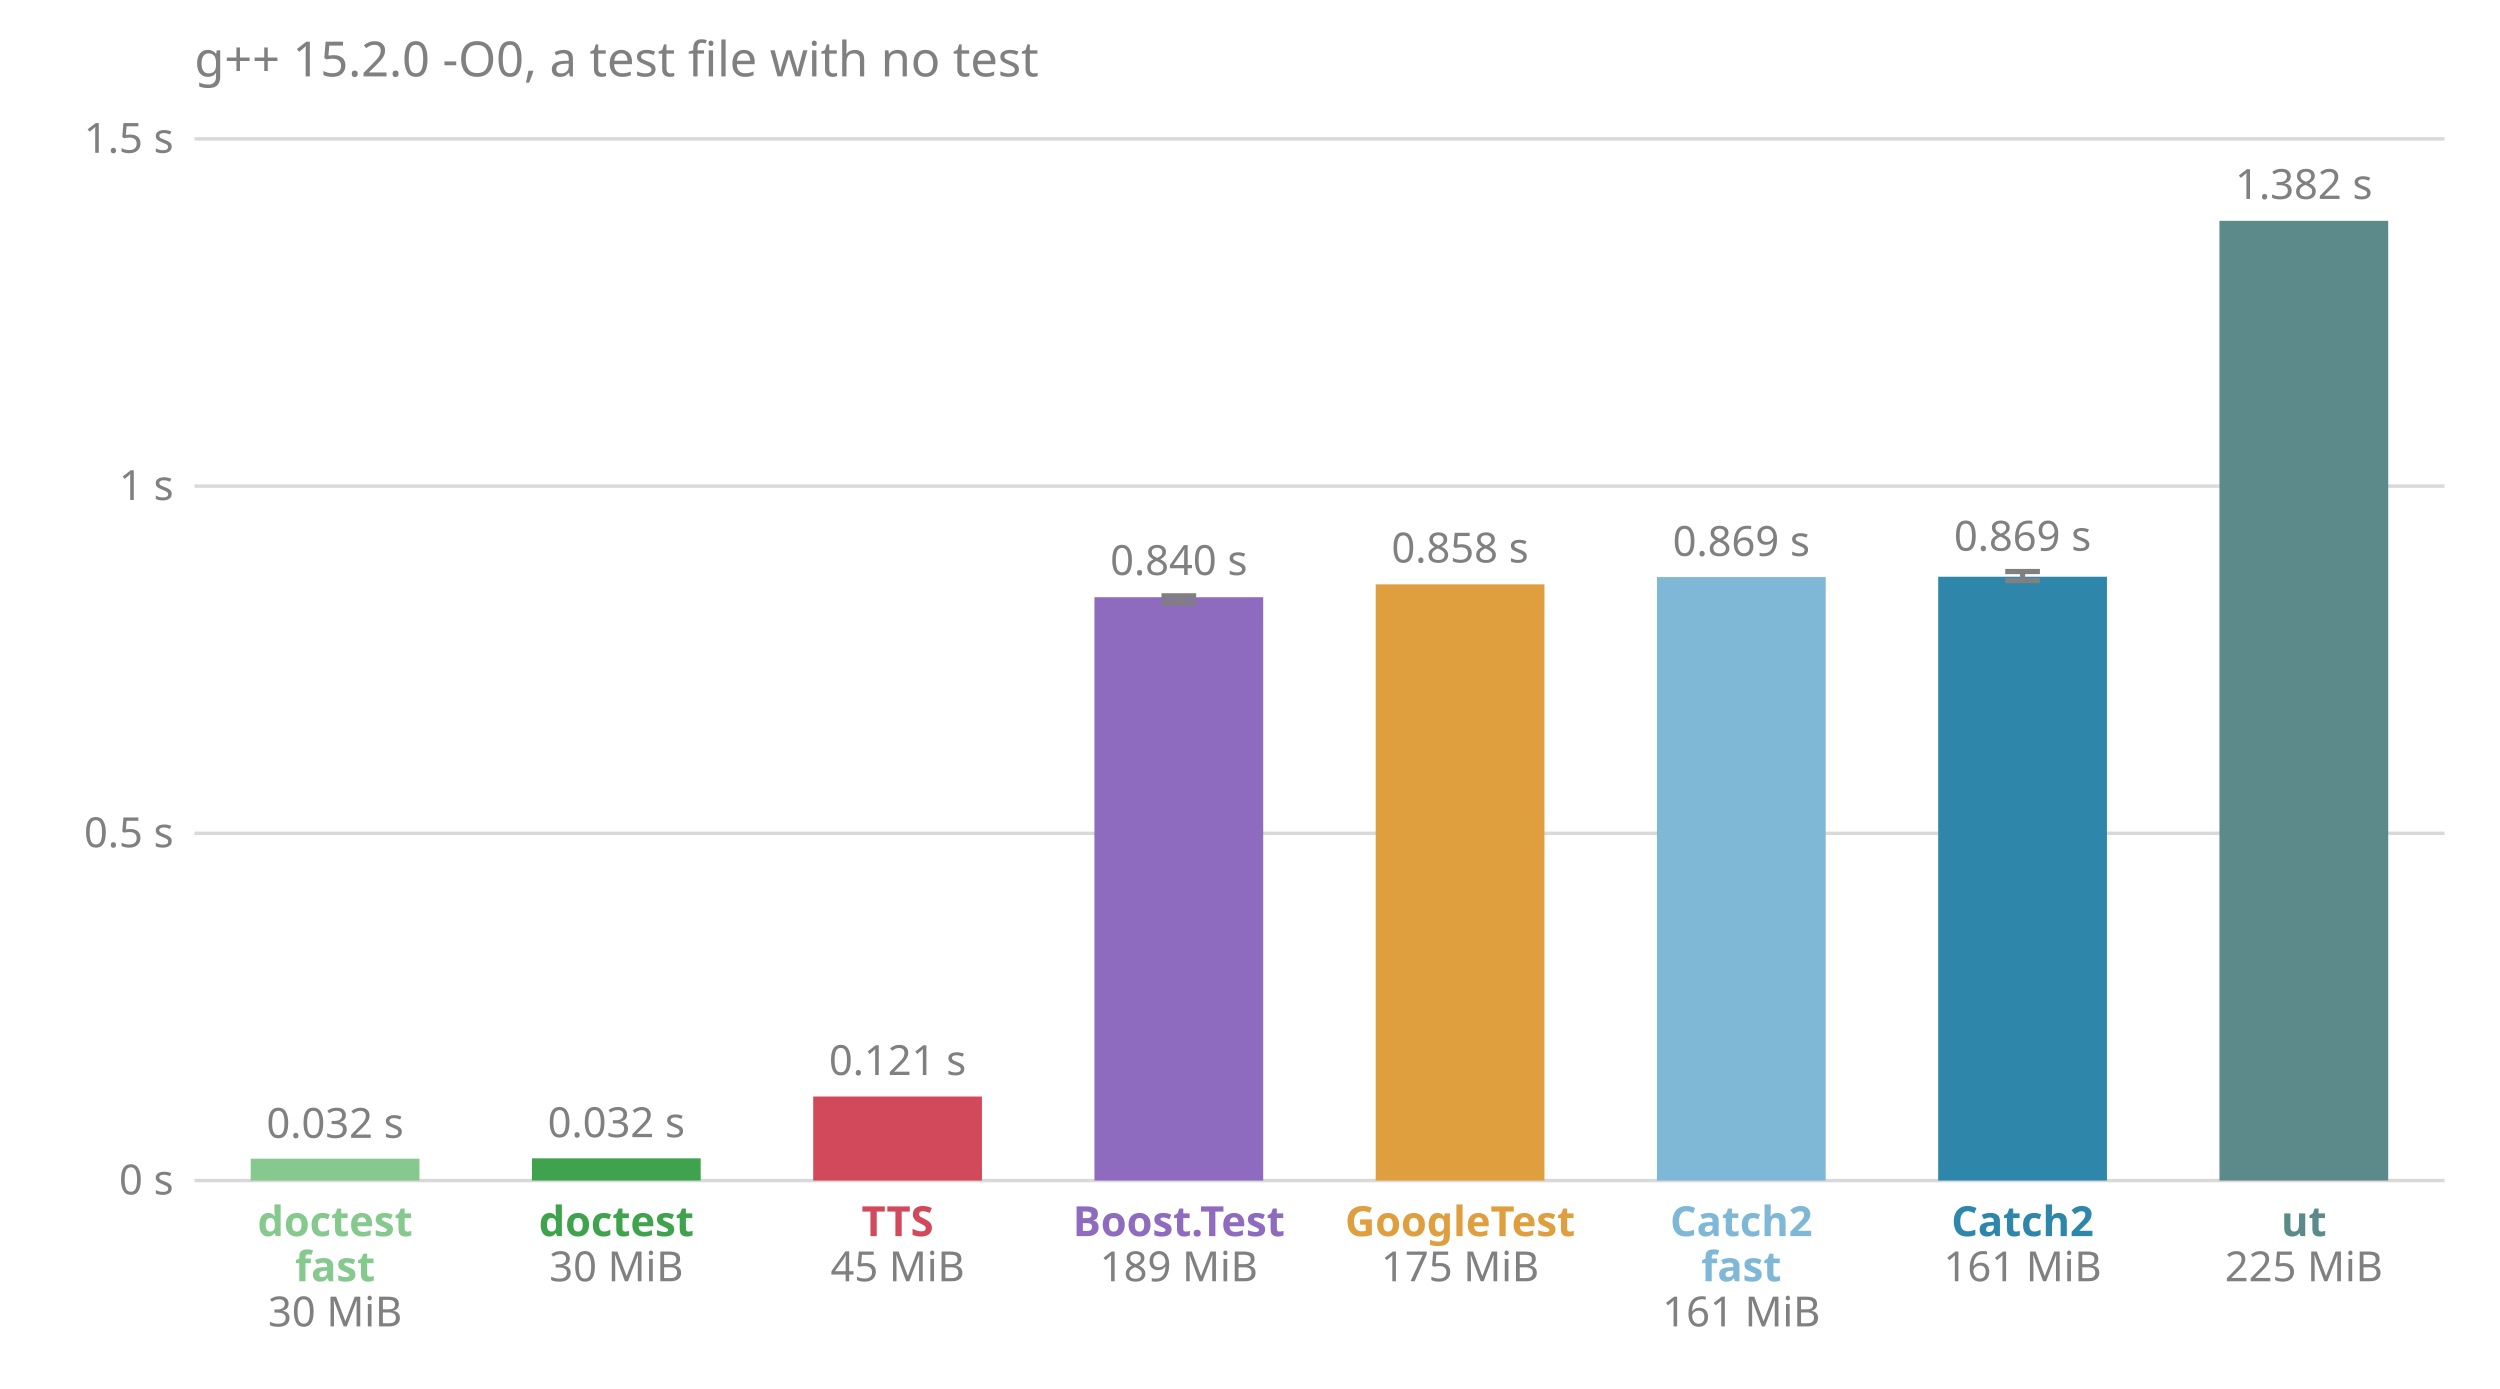
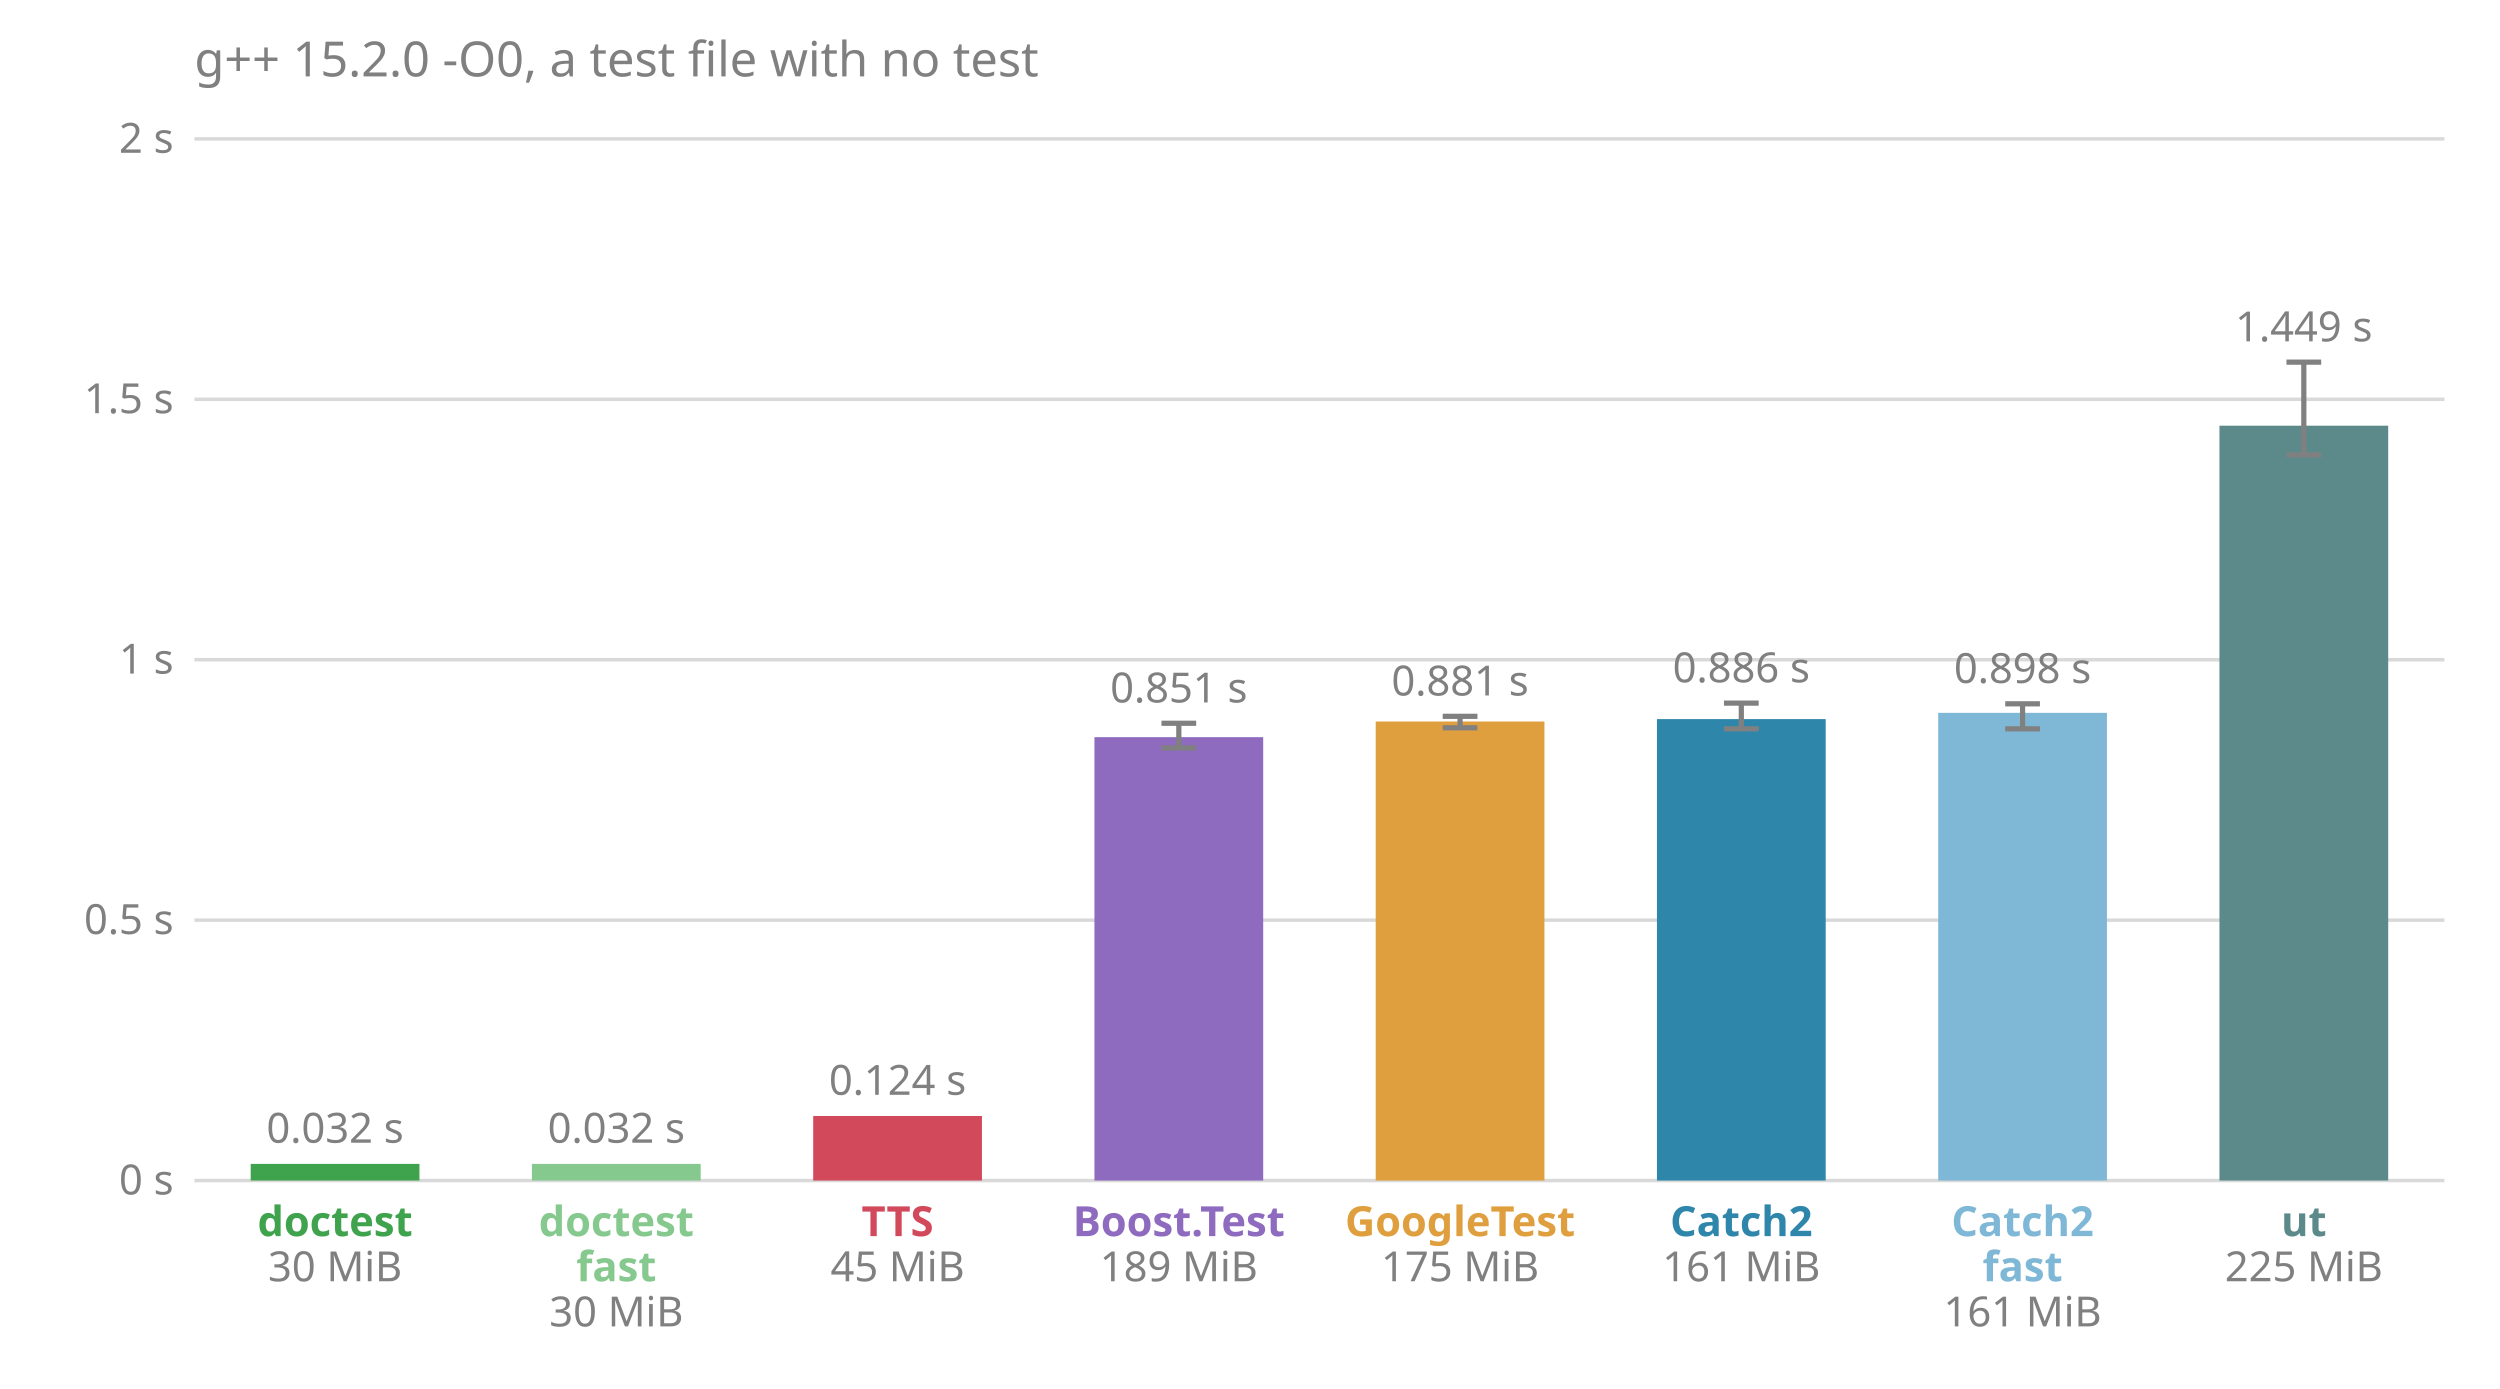
<svg xmlns="http://www.w3.org/2000/svg" viewBox="0 0 720 400" font-family="sans-serif" font-size="12">
  <text x="56.0" y="22.0" fill="#808080" font-size="14">g++ 15.2.0 -O0, a test file with no test</text>
  <line x1="56.0" x2="704.0" y1="340.0" y2="340.0" stroke="#808080" stroke-opacity="0.3" />
  <text x="50.0" y="344.0" fill="#808080" text-anchor="end">0 s</text>
-   <line x1="56.0" x2="704.0" y1="240.0" y2="240.0" stroke="#808080" stroke-opacity="0.3" />
-   <text x="50.0" y="244.0" fill="#808080" text-anchor="end">0.5 s</text>
-   <line x1="56.0" x2="704.0" y1="140.0" y2="140.0" stroke="#808080" stroke-opacity="0.3" />
-   <text x="50.0" y="144.0" fill="#808080" text-anchor="end">1 s</text>
+   <line x1="56.0" x2="704.0" y1="265.0" y2="265.0" stroke="#808080" stroke-opacity="0.3" />
+   <text x="50.0" y="269.0" fill="#808080" text-anchor="end">0.5 s</text>
+   <line x1="56.0" x2="704.0" y1="190.0" y2="190.0" stroke="#808080" stroke-opacity="0.3" />
+   <text x="50.0" y="194.0" fill="#808080" text-anchor="end">1 s</text>
+   <line x1="56.0" x2="704.0" y1="115.0" y2="115.0" stroke="#808080" stroke-opacity="0.3" />
+   <text x="50.0" y="119.0" fill="#808080" text-anchor="end">1.5 s</text>
  <line x1="56.0" x2="704.0" y1="40.0" y2="40.0" stroke="#808080" stroke-opacity="0.3" />
-   <text x="50.0" y="44.0" fill="#808080" text-anchor="end">1.5 s</text>
-   <rect x="72.2" y="333.7" width="48.6" height="6.3" fill="#86c98e" />
-   <text x="96.5" y="327.7" fill="#808080" text-anchor="middle">0.032 s</text>
-   <text x="96.5" y="356.0" fill="#86c98e" font-weight="bold" text-anchor="middle">doctest</text>
-   <text x="96.5" y="369.0" fill="#86c98e" font-weight="bold" text-anchor="middle">fast</text>
-   <text x="96.5" y="382.0" fill="#808080" text-anchor="middle">30 MiB</text>
-   <rect x="153.2" y="333.6" width="48.6" height="6.4" fill="#3fa34d" />
-   <text x="177.5" y="327.5" fill="#808080" text-anchor="middle">0.032 s</text>
-   <text x="177.5" y="356.0" fill="#3fa34d" font-weight="bold" text-anchor="middle">doctest</text>
-   <text x="177.5" y="369.0" fill="#808080" text-anchor="middle">30 MiB</text>
-   <rect x="234.2" y="315.8" width="48.6" height="24.2" fill="#d1495b" />
-   <text x="258.5" y="309.6" fill="#808080" text-anchor="middle">0.121 s</text>
+   <text x="50.0" y="44.0" fill="#808080" text-anchor="end">2 s</text>
+   <rect x="72.2" y="335.2" width="48.6" height="4.8" fill="#3fa34d" />
+   <text x="96.5" y="329.1" fill="#808080" text-anchor="middle">0.032 s</text>
+   <text x="96.5" y="356.0" fill="#3fa34d" font-weight="bold" text-anchor="middle">doctest</text>
+   <text x="96.5" y="369.0" fill="#808080" text-anchor="middle">30 MiB</text>
+   <rect x="153.2" y="335.2" width="48.6" height="4.8" fill="#86c98e" />
+   <text x="177.5" y="329.1" fill="#808080" text-anchor="middle">0.032 s</text>
+   <text x="177.5" y="356.0" fill="#86c98e" font-weight="bold" text-anchor="middle">doctest</text>
+   <text x="177.5" y="369.0" fill="#86c98e" font-weight="bold" text-anchor="middle">fast</text>
+   <text x="177.5" y="382.0" fill="#808080" text-anchor="middle">30 MiB</text>
+   <rect x="234.2" y="321.4" width="48.6" height="18.6" fill="#d1495b" />
+   <text x="258.5" y="315.3" fill="#808080" text-anchor="middle">0.124 s</text>
  <text x="258.5" y="356.0" fill="#d1495b" font-weight="bold" text-anchor="middle">TTS</text>
  <text x="258.5" y="369.0" fill="#808080" text-anchor="middle">45 MiB</text>
-   <rect x="315.2" y="172.0" width="48.6" height="168.0" fill="#8e6bbf" />
-   <line x1="339.5" x2="339.5" y1="173.6" y2="171.6" stroke="#808080" stroke-width="1.5" />
-   <line x1="334.5" x2="344.5" y1="173.6" y2="173.6" stroke="#808080" stroke-width="1.5" />
-   <line x1="334.5" x2="344.5" y1="171.6" y2="171.6" stroke="#808080" stroke-width="1.5" />
-   <text x="339.5" y="165.6" fill="#808080" text-anchor="middle">0.840 s</text>
+   <rect x="315.2" y="212.3" width="48.6" height="127.7" fill="#8e6bbf" />
+   <line x1="339.5" x2="339.5" y1="215.4" y2="208.3" stroke="#808080" stroke-width="1.5" />
+   <line x1="334.5" x2="344.5" y1="215.4" y2="215.4" stroke="#808080" stroke-width="1.5" />
+   <line x1="334.5" x2="344.5" y1="208.3" y2="208.3" stroke="#808080" stroke-width="1.5" />
+   <text x="339.5" y="202.3" fill="#808080" text-anchor="middle">0.851 s</text>
  <text x="339.5" y="356.0" fill="#8e6bbf" font-weight="bold" text-anchor="middle">Boost.Test</text>
  <text x="339.5" y="369.0" fill="#808080" text-anchor="middle">189 MiB</text>
-   <rect x="396.2" y="168.3" width="48.6" height="171.7" fill="#e09f3e" />
-   <text x="420.5" y="162.0" fill="#808080" text-anchor="middle">0.858 s</text>
+   <rect x="396.2" y="207.8" width="48.6" height="132.2" fill="#e09f3e" />
+   <line x1="420.5" x2="420.5" y1="209.6" y2="206.3" stroke="#808080" stroke-width="1.5" />
+   <line x1="415.5" x2="425.5" y1="209.6" y2="209.6" stroke="#808080" stroke-width="1.5" />
+   <line x1="415.5" x2="425.5" y1="206.3" y2="206.3" stroke="#808080" stroke-width="1.5" />
+   <text x="420.5" y="200.3" fill="#808080" text-anchor="middle">0.881 s</text>
  <text x="420.5" y="356.0" fill="#e09f3e" font-weight="bold" text-anchor="middle">GoogleTest</text>
  <text x="420.5" y="369.0" fill="#808080" text-anchor="middle">175 MiB</text>
-   <rect x="477.2" y="166.2" width="48.6" height="173.8" fill="#7fb8d6" />
-   <text x="501.5" y="160.1" fill="#808080" text-anchor="middle">0.869 s</text>
-   <text x="501.5" y="356.0" fill="#7fb8d6" font-weight="bold" text-anchor="middle">Catch2</text>
-   <text x="501.5" y="369.0" fill="#7fb8d6" font-weight="bold" text-anchor="middle">fast</text>
-   <text x="501.5" y="382.0" fill="#808080" text-anchor="middle">161 MiB</text>
-   <rect x="558.2" y="166.1" width="48.6" height="173.9" fill="#2e86ab" />
-   <line x1="582.5" x2="582.5" y1="167.2" y2="164.6" stroke="#808080" stroke-width="1.5" />
-   <line x1="577.5" x2="587.5" y1="167.2" y2="167.2" stroke="#808080" stroke-width="1.5" />
-   <line x1="577.5" x2="587.5" y1="164.6" y2="164.6" stroke="#808080" stroke-width="1.5" />
-   <text x="582.5" y="158.6" fill="#808080" text-anchor="middle">0.869 s</text>
-   <text x="582.5" y="356.0" fill="#2e86ab" font-weight="bold" text-anchor="middle">Catch2</text>
-   <text x="582.5" y="369.0" fill="#808080" text-anchor="middle">161 MiB</text>
-   <rect x="639.2" y="63.6" width="48.6" height="276.4" fill="#5c8a8a" />
-   <text x="663.5" y="57.3" fill="#808080" text-anchor="middle">1.382 s</text>
+   <rect x="477.2" y="207.1" width="48.6" height="132.9" fill="#2e86ab" />
+   <line x1="501.5" x2="501.5" y1="209.9" y2="202.5" stroke="#808080" stroke-width="1.5" />
+   <line x1="496.5" x2="506.5" y1="209.9" y2="209.9" stroke="#808080" stroke-width="1.5" />
+   <line x1="496.5" x2="506.5" y1="202.5" y2="202.5" stroke="#808080" stroke-width="1.5" />
+   <text x="501.5" y="196.5" fill="#808080" text-anchor="middle">0.886 s</text>
+   <text x="501.5" y="356.0" fill="#2e86ab" font-weight="bold" text-anchor="middle">Catch2</text>
+   <text x="501.5" y="369.0" fill="#808080" text-anchor="middle">161 MiB</text>
+   <rect x="558.2" y="205.3" width="48.6" height="134.7" fill="#7fb8d6" />
+   <line x1="582.5" x2="582.5" y1="209.9" y2="202.7" stroke="#808080" stroke-width="1.5" />
+   <line x1="577.5" x2="587.5" y1="209.9" y2="209.9" stroke="#808080" stroke-width="1.5" />
+   <line x1="577.5" x2="587.5" y1="202.7" y2="202.7" stroke="#808080" stroke-width="1.5" />
+   <text x="582.5" y="196.7" fill="#808080" text-anchor="middle">0.898 s</text>
+   <text x="582.5" y="356.0" fill="#7fb8d6" font-weight="bold" text-anchor="middle">Catch2</text>
+   <text x="582.5" y="369.0" fill="#7fb8d6" font-weight="bold" text-anchor="middle">fast</text>
+   <text x="582.5" y="382.0" fill="#808080" text-anchor="middle">161 MiB</text>
+   <rect x="639.2" y="122.6" width="48.6" height="217.4" fill="#5c8a8a" />
+   <line x1="663.5" x2="663.5" y1="131.0" y2="104.3" stroke="#808080" stroke-width="1.5" />
+   <line x1="658.5" x2="668.5" y1="131.0" y2="131.0" stroke="#808080" stroke-width="1.5" />
+   <line x1="658.5" x2="668.5" y1="104.3" y2="104.3" stroke="#808080" stroke-width="1.5" />
+   <text x="663.5" y="98.3" fill="#808080" text-anchor="middle">1.449 s</text>
  <text x="663.5" y="356.0" fill="#5c8a8a" font-weight="bold" text-anchor="middle">ut</text>
  <text x="663.5" y="369.0" fill="#808080" text-anchor="middle">225 MiB</text>
</svg>
